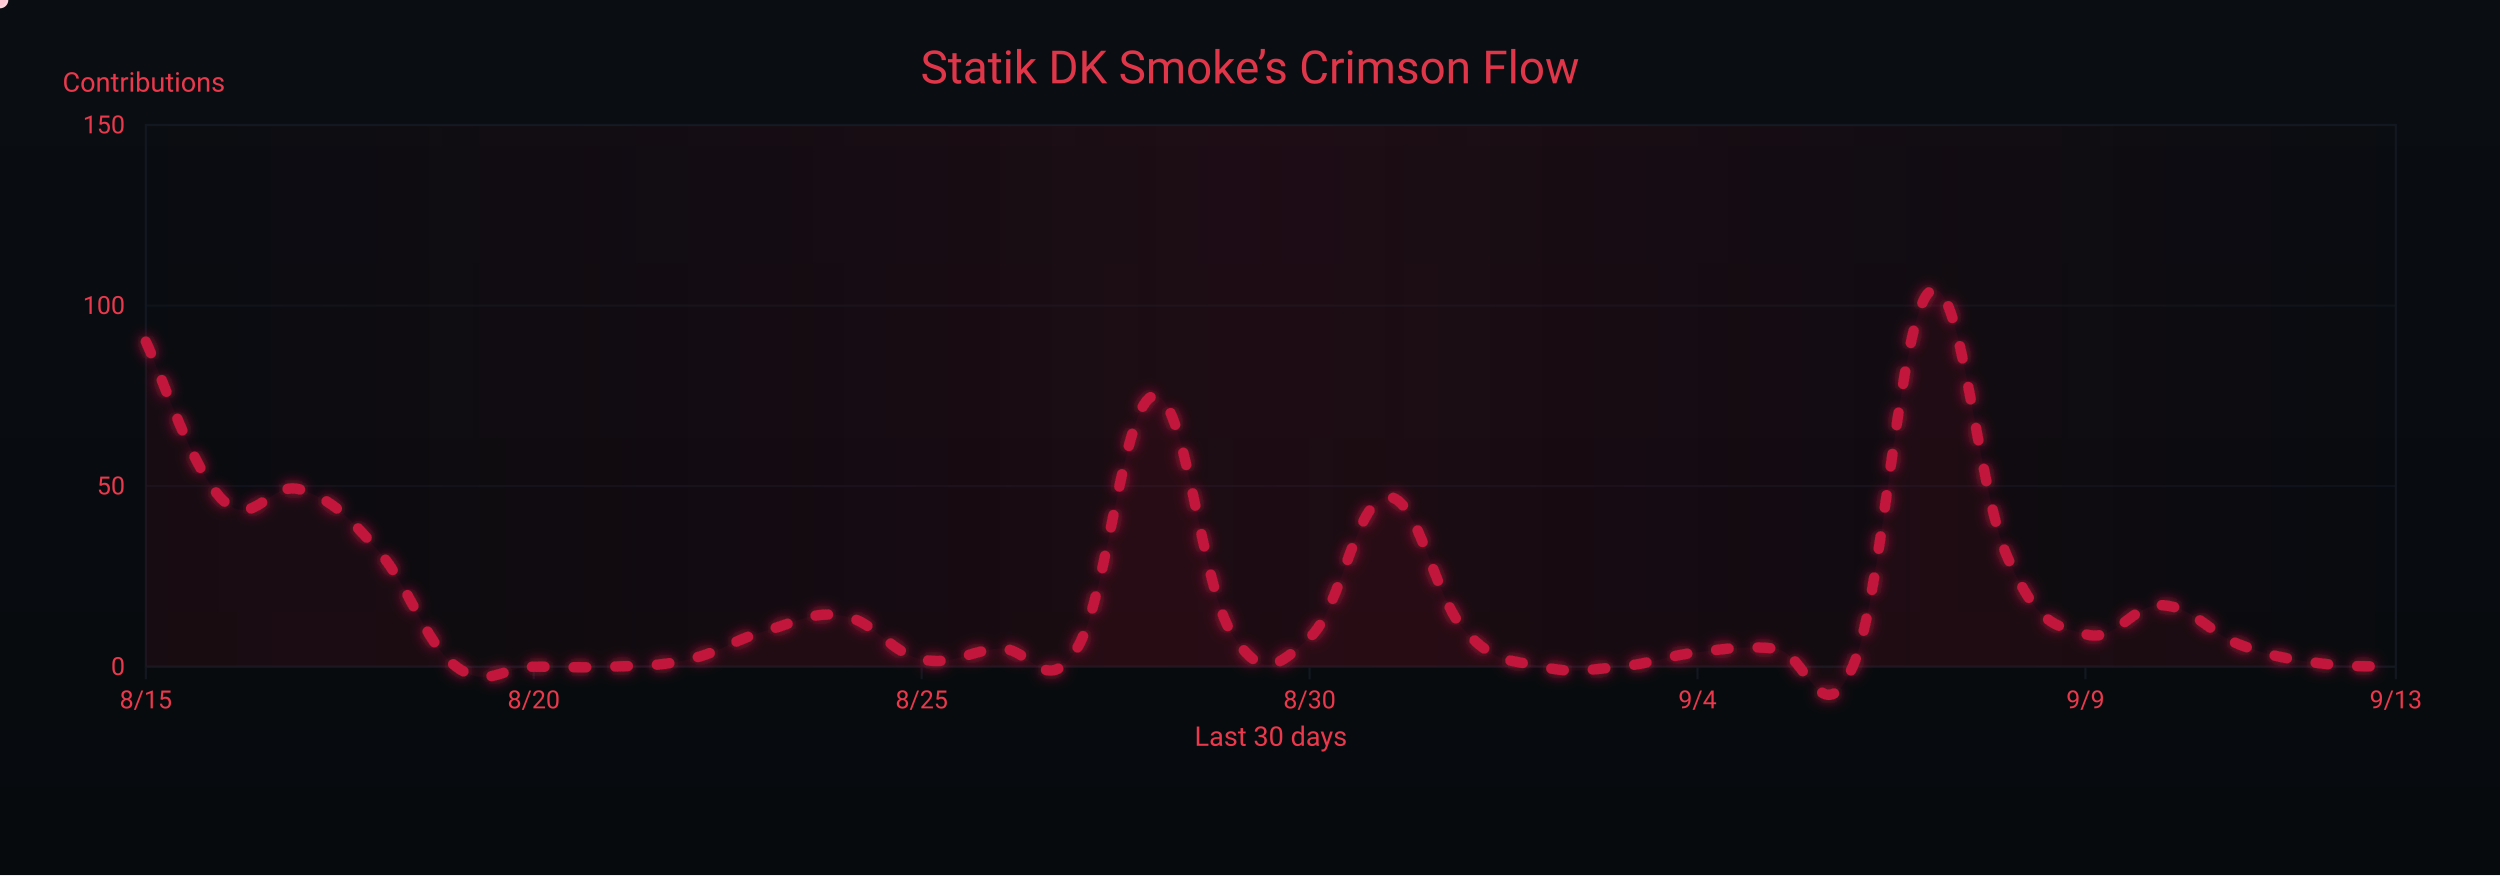
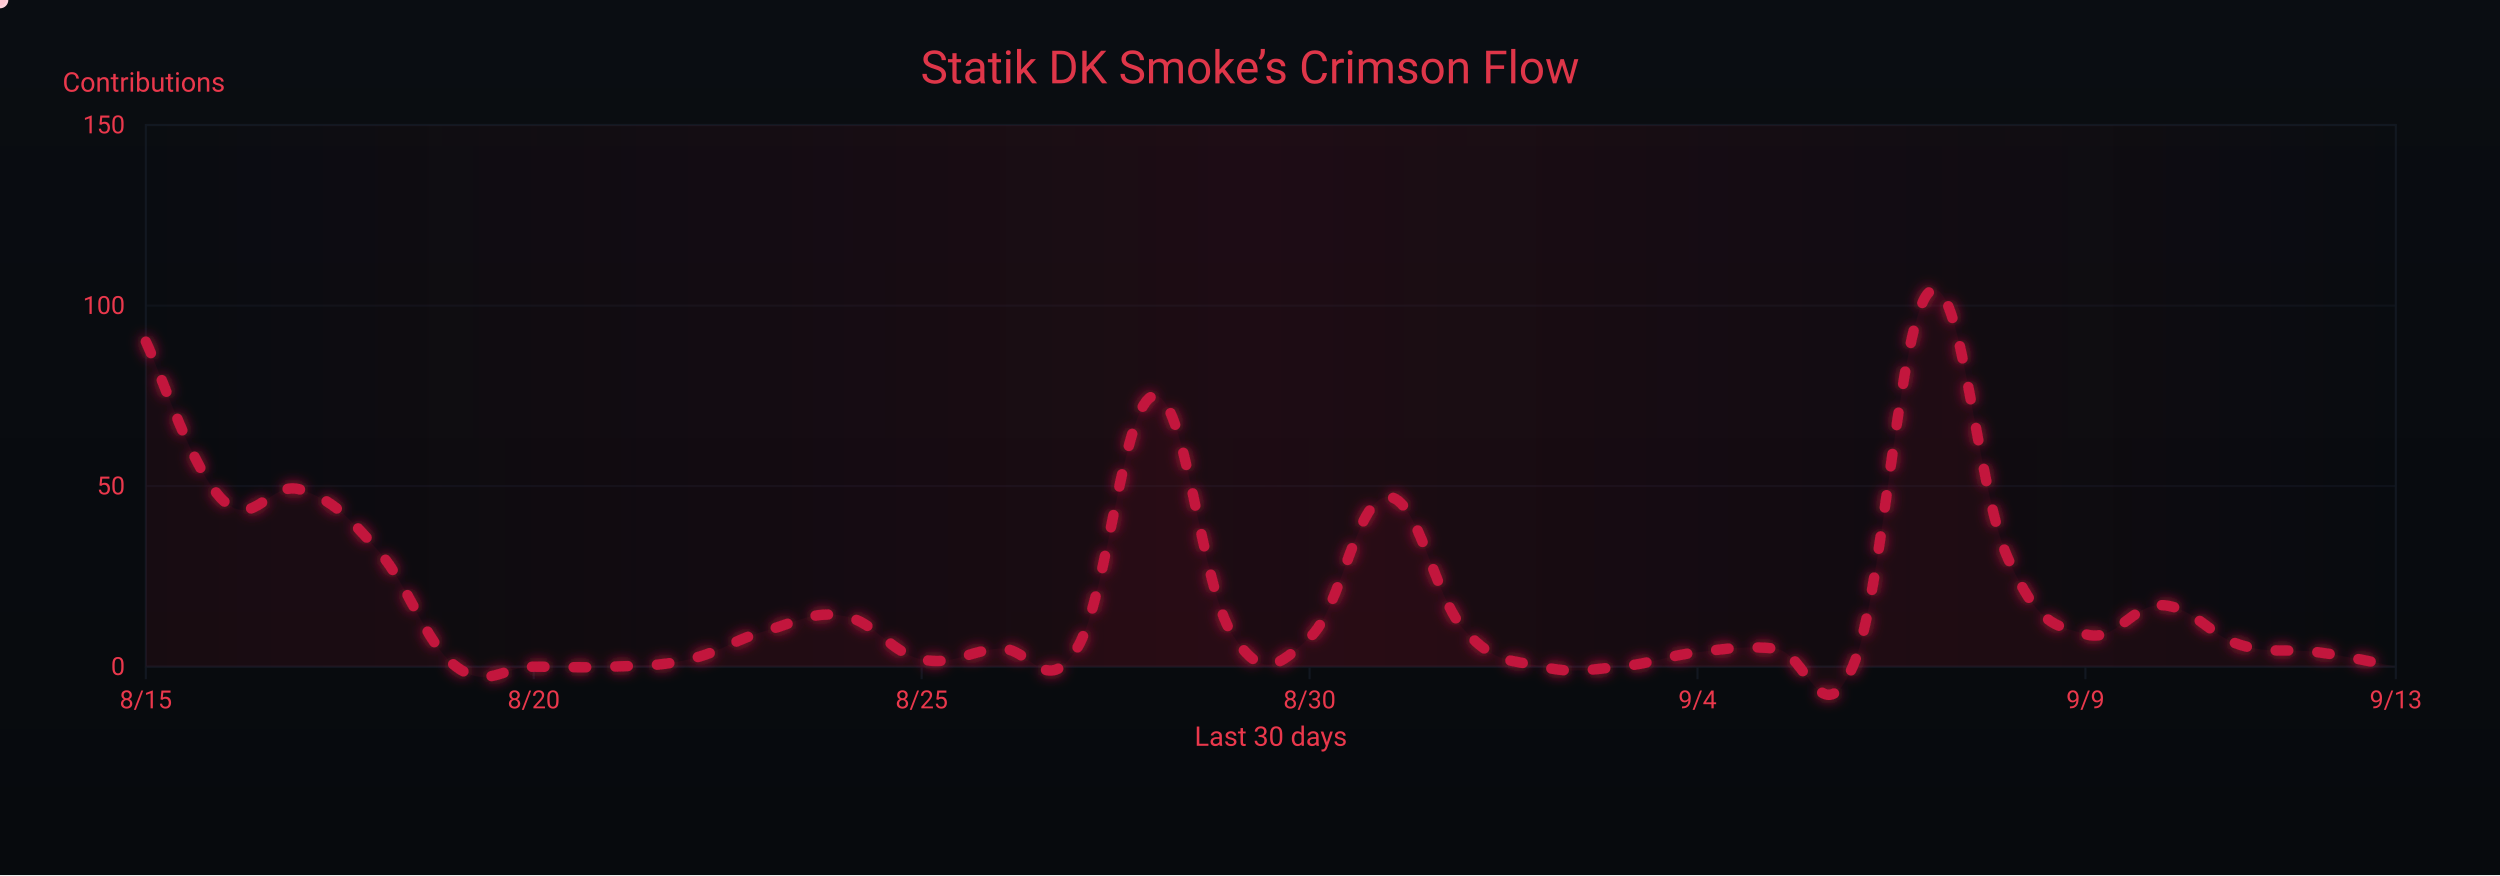
<svg xmlns="http://www.w3.org/2000/svg" width="1200" height="420" viewBox="0 0 1200 420" role="img" aria-label="Crimson Flow Graph">
  <defs>
    <linearGradient id="bgGrad" x1="0" y1="0" x2="0" y2="1">
      <stop offset="0%" stop-color="#0a0d12" />
      <stop offset="100%" stop-color="#070a0d" />
    </linearGradient>
    <filter id="glow">
      <feGaussianBlur stdDeviation="3" result="b1" />
      <feMerge>
        <feMergeNode in="b1" />
        <feMergeNode in="SourceGraphic" />
      </feMerge>
    </filter>
    <linearGradient id="sheen" x1="0" y1="0" x2="1" y2="0">
      <stop offset="0%" stop-color="#9b0e2a" stop-opacity="0" />
      <stop offset="50%" stop-color="#9b0e2a" stop-opacity=".14" />
      <stop offset="100%" stop-color="#9b0e2a" stop-opacity="0" />
      <animateTransform attributeName="gradientTransform" type="translate" from="-1 0" to="1 0" dur="9s" repeatCount="indefinite" />
    </linearGradient>
  </defs>
  <rect width="1200" height="420" fill="url(#bgGrad)" />
  <rect x="70" y="60" width="1080" height="260" fill="none" stroke="#121821" stroke-width="1" />
  <g font-family="ui-sans-serif,system-ui,-apple-system,Segoe UI,Roboto,Ubuntu,Arial" font-size="12">
    <path d="M70,320.0 H1150" stroke="#121821" stroke-width="1" opacity="0.6" />
    <text x="60" y="324.0" text-anchor="end" fill="#ea384c">0</text>
    <path d="M70,233.3 H1150" stroke="#121821" stroke-width="1" opacity="0.6" />
    <text x="60" y="237.3" text-anchor="end" fill="#ea384c">50</text>
    <path d="M70,146.7 H1150" stroke="#121821" stroke-width="1" opacity="0.6" />
    <text x="60" y="150.7" text-anchor="end" fill="#ea384c">100</text>
    <path d="M70,60.0 H1150" stroke="#121821" stroke-width="1" opacity="0.6" />
    <text x="60" y="64.0" text-anchor="end" fill="#ea384c">150</text>
    <text x="30" y="44" fill="#ea384c" font-size="13">Contributions</text>
  </g>
  <g font-family="ui-sans-serif,system-ui,-apple-system,Segoe UI,Roboto,Ubuntu,Arial" font-size="12">
    <path d="M70.0,320 V326" stroke="#121821" stroke-width="1" />
    <text x="70.0" y="340" text-anchor="middle" fill="#ea384c">8/15</text>
    <path d="M256.2,320 V326" stroke="#121821" stroke-width="1" />
    <text x="256.2" y="340" text-anchor="middle" fill="#ea384c">8/20</text>
    <path d="M442.4,320 V326" stroke="#121821" stroke-width="1" />
    <text x="442.4" y="340" text-anchor="middle" fill="#ea384c">8/25</text>
    <path d="M628.6,320 V326" stroke="#121821" stroke-width="1" />
    <text x="628.6" y="340" text-anchor="middle" fill="#ea384c">8/30</text>
    <path d="M814.8,320 V326" stroke="#121821" stroke-width="1" />
    <text x="814.8" y="340" text-anchor="middle" fill="#ea384c">9/4</text>
    <path d="M1001.0,320 V326" stroke="#121821" stroke-width="1" />
    <text x="1001.0" y="340" text-anchor="middle" fill="#ea384c">9/9</text>
    <path d="M1150.0,320 V326" stroke="#121821" stroke-width="1" />
    <text x="1150.0" y="340" text-anchor="middle" fill="#ea384c">9/13</text>
    <text x="610" y="358" text-anchor="middle" fill="#ea384c" font-size="13">Last 30 days</text>
  </g>
  <rect x="70" y="60" width="1080" height="260" fill="url(#sheen)" />
  <text x="600" y="40" text-anchor="middle" font-family="ui-sans-serif,system-ui,-apple-system,Segoe UI,Roboto,Ubuntu,Arial" font-size="22" fill="#ea384c" opacity=".95">Statik DK Smoke’s Crimson Flow</text>
-   <path d="M70.0,164.0 C77.4,179.3 92.3,226.1 107.2,240.3 C122.1,254.5 129.6,230.2 144.5,235.1 C159.4,239.9 166.8,247.5 181.7,264.5 C196.6,281.5 204.1,308.9 219.0,320.0 C233.9,331.1 241.3,320.0 256.2,320.0 C271.1,320.0 278.6,320.7 293.4,320.0 C308.3,319.3 315.8,320.0 330.7,316.5 C345.6,313.1 353.0,306.8 367.9,302.7 C382.8,298.5 390.3,293.0 405.2,295.7 C420.1,298.5 427.5,313.4 442.4,316.5 C457.3,319.7 464.8,312.4 479.7,311.3 C494.6,310.3 502.0,335.6 516.9,311.3 C531.8,287.1 539.2,191.4 554.1,190.0 C569.0,188.6 576.5,281.2 591.4,304.4 C606.3,327.6 613.7,319.3 628.6,306.1 C643.5,293.0 651.0,239.2 665.9,238.5 C680.8,237.8 688.2,286.4 703.1,302.7 C718.0,319.0 725.4,316.5 740.3,320.0 C755.2,323.5 762.7,321.4 777.6,320.0 C792.5,318.6 799.9,314.8 814.8,313.1 C829.7,311.3 837.2,309.9 852.1,311.3 C867.0,312.7 874.4,354.3 889.3,320.0 C904.2,285.7 911.7,150.1 926.6,139.7 C941.4,129.3 948.9,235.1 963.8,268.0 C978.7,300.9 986.1,299.9 1001.0,304.4 C1015.9,308.9 1023.4,289.5 1038.3,290.5 C1053.2,291.6 1060.6,304.1 1075.5,309.6 C1090.4,315.1 1097.9,316.2 1112.8,318.3 C1127.7,320.3 1142.6,319.7 1150.0,320.0 L 1150,320 L 70,320 Z" fill="#7a0f26" opacity=".13">
+   <path d="M70.0,164.0 C77.4,179.3 92.3,226.1 107.2,240.3 C122.1,254.5 129.6,230.2 144.5,235.1 C159.4,239.9 166.8,247.5 181.7,264.5 C196.6,281.5 204.1,308.9 219.0,320.0 C233.9,331.1 241.3,320.0 256.2,320.0 C271.1,320.0 278.6,320.7 293.4,320.0 C308.3,319.3 315.8,320.0 330.7,316.5 C345.6,313.1 353.0,306.8 367.9,302.7 C382.8,298.5 390.3,293.0 405.2,295.7 C420.1,298.5 427.5,313.4 442.4,316.5 C457.3,319.7 464.8,312.4 479.7,311.3 C494.6,310.3 502.0,335.6 516.9,311.3 C531.8,287.1 539.2,191.4 554.1,190.0 C569.0,188.6 576.5,281.2 591.4,304.4 C606.3,327.6 613.7,319.3 628.6,306.1 C643.5,293.0 651.0,239.2 665.9,238.5 C680.8,237.8 688.2,286.4 703.1,302.7 C718.0,319.0 725.4,316.5 740.3,320.0 C755.2,323.5 762.7,321.4 777.6,320.0 C792.5,318.6 799.9,314.8 814.8,313.1 C829.7,311.3 837.2,309.9 852.1,311.3 C867.0,312.7 874.4,354.3 889.3,320.0 C904.2,285.7 911.7,150.1 926.6,139.7 C941.4,129.3 948.9,235.1 963.8,268.0 C978.7,300.9 986.1,299.9 1001.0,304.4 C1015.9,308.9 1023.4,289.5 1038.3,290.5 C1053.2,291.6 1060.6,305.1 1075.5,309.6 C1090.4,314.1 1097.9,311.0 1112.8,313.1 C1127.7,315.1 1142.6,318.6 1150.0,320.0 L 1150,320 L 70,320 Z" fill="#7a0f26" opacity=".13">
    <animate attributeName="opacity" values=".10;.17;.10" dur="6s" repeatCount="indefinite" />
  </path>
-   <path id="curve" d="M70.0,164.0 C77.4,179.3 92.3,226.1 107.2,240.3 C122.1,254.5 129.6,230.2 144.5,235.1 C159.4,239.9 166.8,247.5 181.7,264.5 C196.6,281.5 204.1,308.9 219.0,320.0 C233.9,331.1 241.3,320.0 256.2,320.0 C271.1,320.0 278.6,320.7 293.4,320.0 C308.3,319.3 315.8,320.0 330.7,316.5 C345.6,313.1 353.0,306.8 367.9,302.7 C382.8,298.5 390.3,293.0 405.2,295.7 C420.1,298.5 427.5,313.4 442.4,316.5 C457.3,319.7 464.8,312.4 479.7,311.3 C494.6,310.3 502.0,335.6 516.9,311.3 C531.8,287.1 539.2,191.4 554.1,190.0 C569.0,188.6 576.5,281.2 591.4,304.4 C606.3,327.6 613.7,319.3 628.6,306.1 C643.5,293.0 651.0,239.2 665.9,238.5 C680.8,237.8 688.2,286.4 703.1,302.7 C718.0,319.0 725.4,316.5 740.3,320.0 C755.2,323.5 762.7,321.4 777.6,320.0 C792.5,318.6 799.9,314.8 814.8,313.1 C829.7,311.3 837.2,309.9 852.1,311.3 C867.0,312.7 874.4,354.3 889.3,320.0 C904.2,285.7 911.7,150.1 926.6,139.7 C941.4,129.3 948.9,235.1 963.8,268.0 C978.7,300.9 986.1,299.9 1001.0,304.4 C1015.9,308.9 1023.4,289.5 1038.3,290.5 C1053.2,291.6 1060.6,304.1 1075.5,309.6 C1090.4,315.1 1097.9,316.2 1112.8,318.3 C1127.7,320.3 1142.6,319.7 1150.0,320.0" fill="none" stroke="#c3193d" stroke-width="5" stroke-linecap="round" stroke-linejoin="round" stroke-dasharray="6 14" filter="url(#glow)">
+   <path id="curve" d="M70.0,164.0 C77.4,179.3 92.3,226.1 107.2,240.3 C122.1,254.5 129.6,230.2 144.5,235.1 C159.4,239.9 166.8,247.5 181.7,264.5 C196.6,281.5 204.1,308.9 219.0,320.0 C233.9,331.1 241.3,320.0 256.2,320.0 C271.1,320.0 278.6,320.7 293.4,320.0 C308.3,319.3 315.8,320.0 330.7,316.5 C345.6,313.1 353.0,306.8 367.9,302.7 C382.8,298.5 390.3,293.0 405.2,295.7 C420.1,298.5 427.5,313.4 442.4,316.5 C457.3,319.7 464.8,312.4 479.7,311.3 C494.6,310.3 502.0,335.6 516.9,311.3 C531.8,287.1 539.2,191.4 554.1,190.0 C569.0,188.6 576.5,281.2 591.4,304.4 C606.3,327.6 613.7,319.3 628.6,306.1 C643.5,293.0 651.0,239.2 665.9,238.5 C680.8,237.8 688.2,286.4 703.1,302.7 C718.0,319.0 725.4,316.5 740.3,320.0 C755.2,323.5 762.7,321.4 777.6,320.0 C792.5,318.6 799.9,314.8 814.8,313.1 C829.7,311.3 837.2,309.9 852.1,311.3 C867.0,312.7 874.4,354.3 889.3,320.0 C904.2,285.7 911.7,150.1 926.6,139.7 C941.4,129.3 948.9,235.1 963.8,268.0 C978.7,300.9 986.1,299.9 1001.0,304.4 C1015.9,308.9 1023.4,289.5 1038.3,290.5 C1053.2,291.6 1060.6,305.1 1075.5,309.6 C1090.4,314.1 1097.9,311.0 1112.8,313.1 C1127.7,315.1 1142.6,318.6 1150.0,320.0" fill="none" stroke="#c3193d" stroke-width="5" stroke-linecap="round" stroke-linejoin="round" stroke-dasharray="6 14" filter="url(#glow)">
    <animate attributeName="stroke-dashoffset" values="0;-220" dur="4.8s" repeatCount="indefinite" />
  </path>
  <g fill="#ffd1db">
    <circle r="4">
      <animateMotion dur="7s" rotate="auto" repeatCount="indefinite">
        <mpath href="#curve" />
      </animateMotion>
      <animate attributeName="opacity" values="1;.3;1" dur="2.2s" repeatCount="indefinite" />
    </circle>
    <circle r="3" fill="#ffffff">
      <animateMotion dur="8.2s" begin="1s" rotate="auto" repeatCount="indefinite">
        <mpath href="#curve" />
      </animateMotion>
      <animate attributeName="opacity" values=".7;.2;.7" dur="2.4s" repeatCount="indefinite" />
    </circle>
    <circle r="3" fill="#ffc7d3">
      <animateMotion dur="6s" begin="2s" rotate="auto" repeatCount="indefinite">
        <mpath href="#curve" />
      </animateMotion>
      <animate attributeName="opacity" values=".8;.3;.8" dur="2s" repeatCount="indefinite" />
    </circle>
  </g>
</svg>
